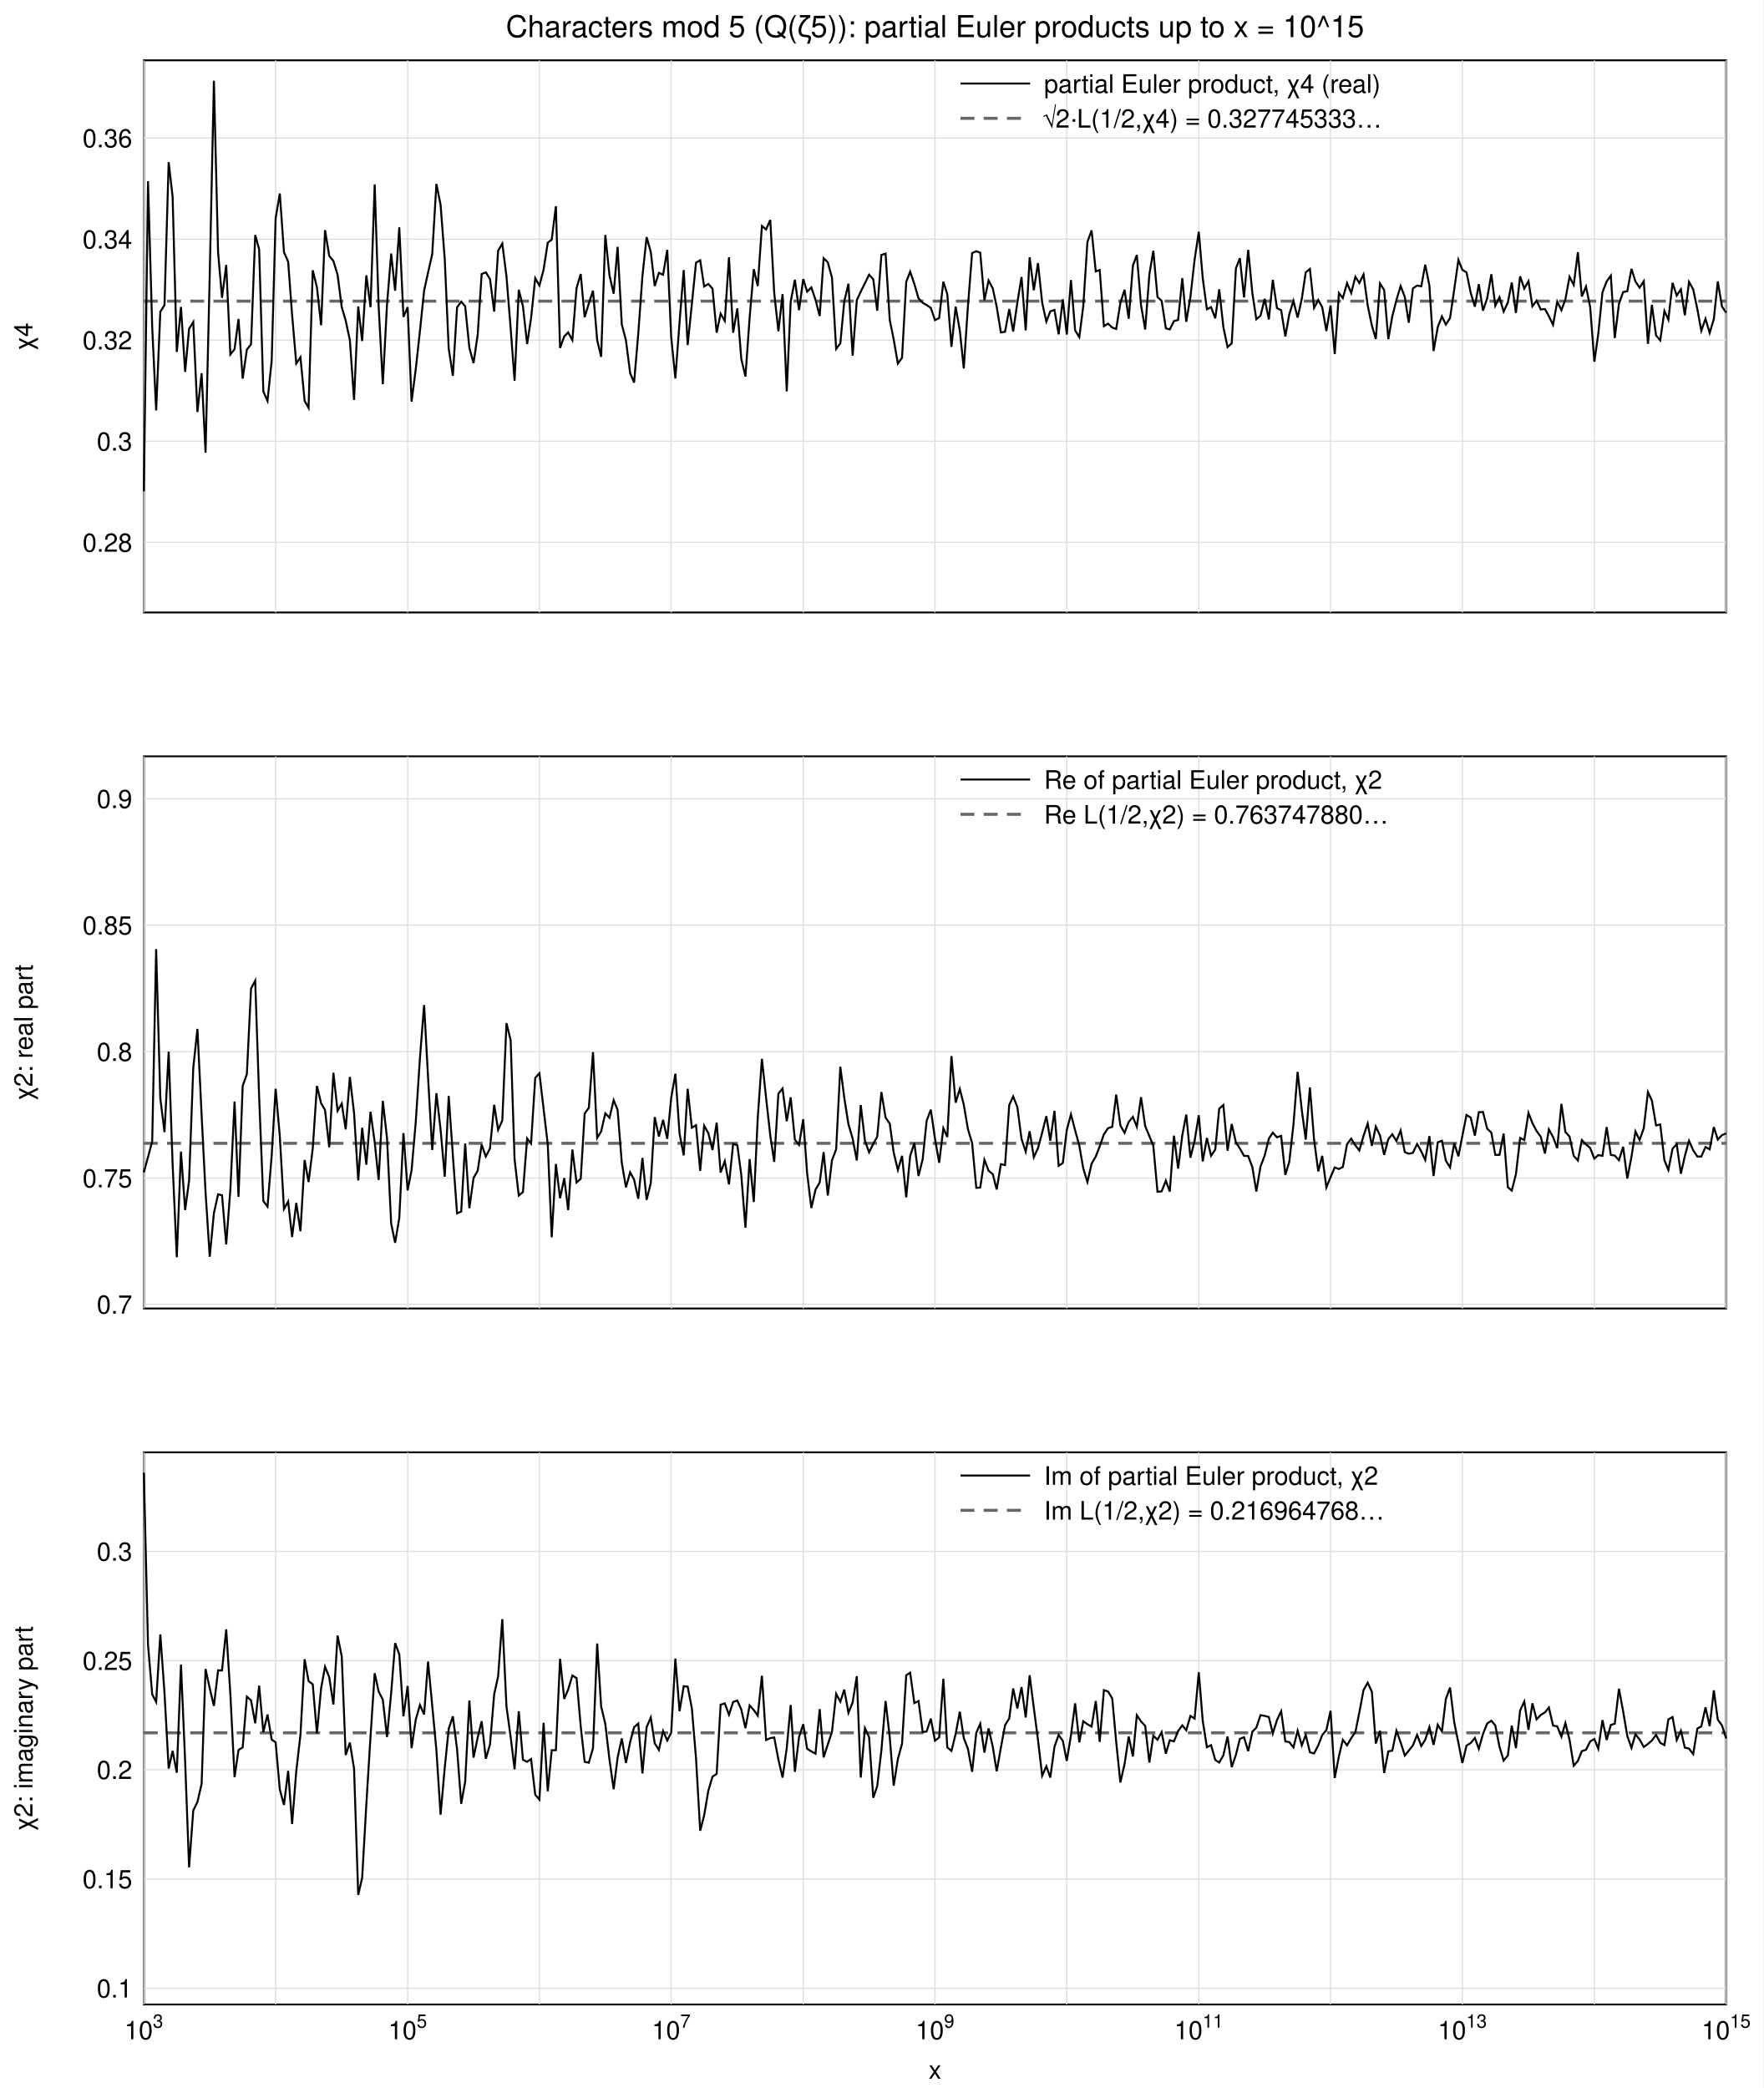
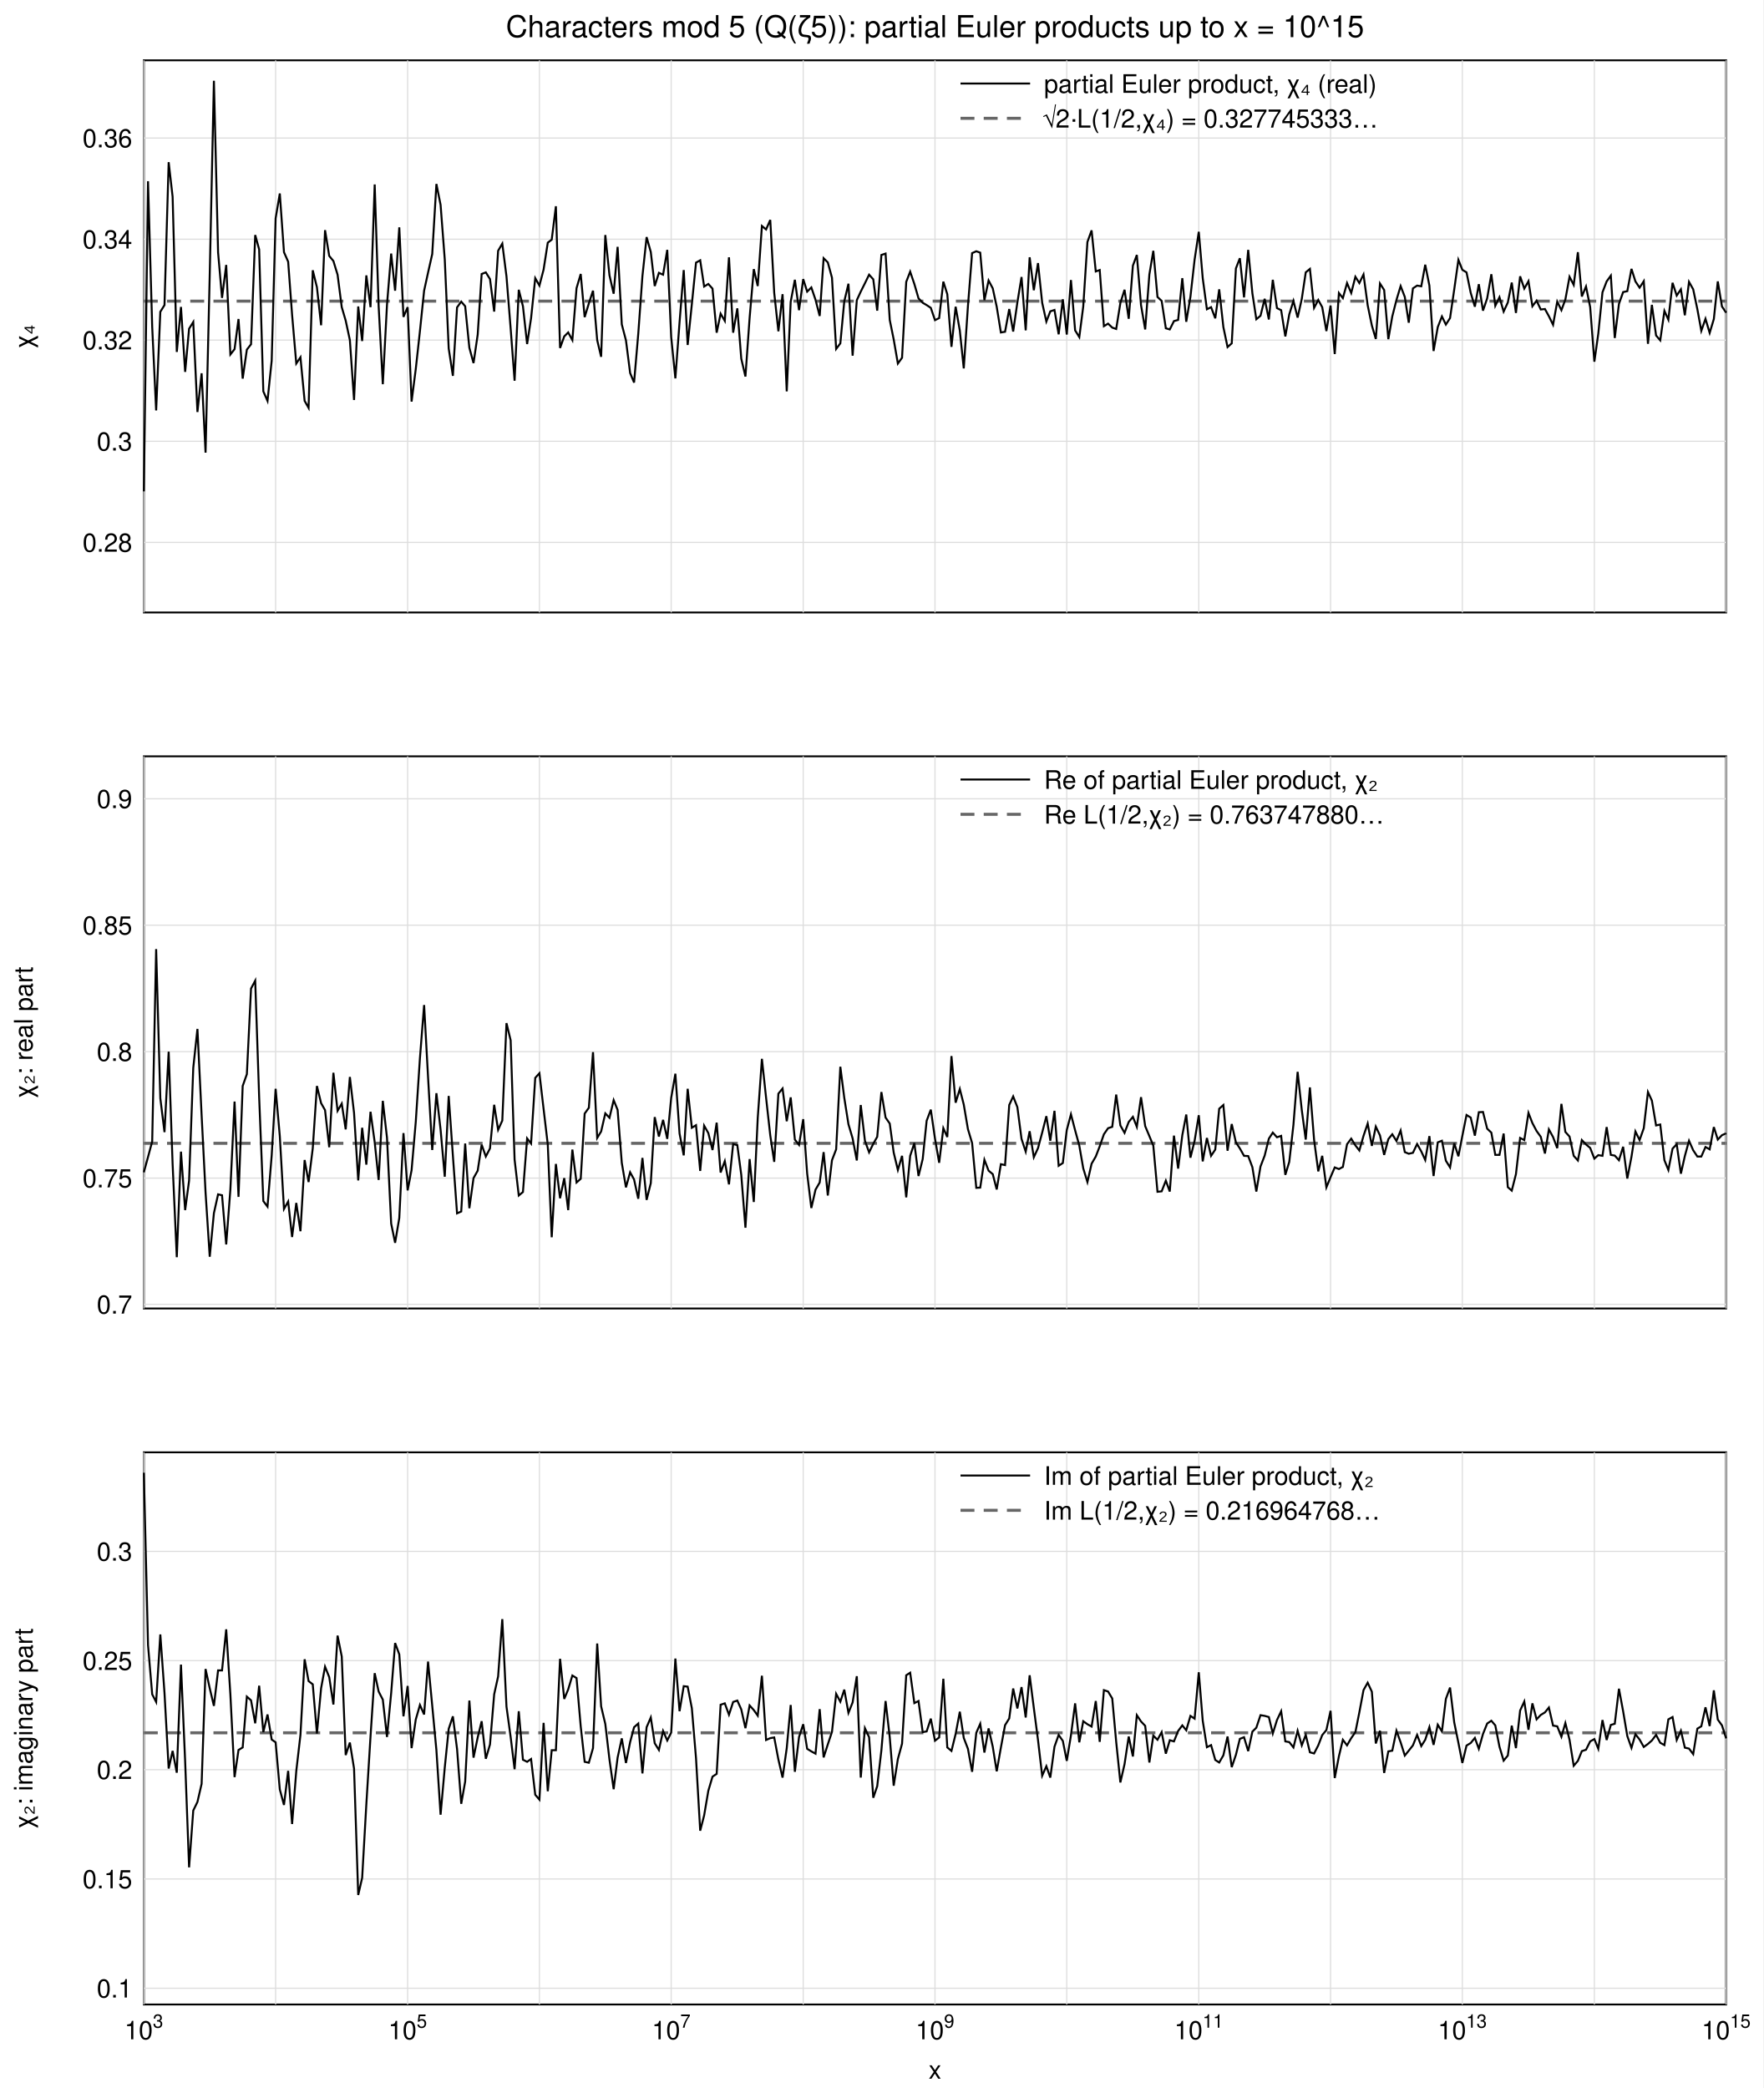
<svg xmlns="http://www.w3.org/2000/svg" width="760" height="900" viewBox="0 0 760 900" font-family="Helvetica, Arial, sans-serif">
  <rect width="760" height="900" fill="white" />
  <rect x="62" y="26" width="682" height="238" fill="white" stroke="#000" stroke-width="0.8" />
  <line x1="62" y1="26" x2="62" y2="264" stroke="#ddd" stroke-width="0.5" />
  <line x1="118.8" y1="26" x2="118.8" y2="264" stroke="#ddd" stroke-width="0.5" />
  <line x1="175.7" y1="26" x2="175.7" y2="264" stroke="#ddd" stroke-width="0.5" />
  <line x1="232.5" y1="26" x2="232.5" y2="264" stroke="#ddd" stroke-width="0.5" />
  <line x1="289.3" y1="26" x2="289.3" y2="264" stroke="#ddd" stroke-width="0.5" />
  <line x1="346.2" y1="26" x2="346.2" y2="264" stroke="#ddd" stroke-width="0.5" />
  <line x1="403" y1="26" x2="403" y2="264" stroke="#ddd" stroke-width="0.5" />
  <line x1="459.8" y1="26" x2="459.8" y2="264" stroke="#ddd" stroke-width="0.5" />
  <line x1="516.7" y1="26" x2="516.7" y2="264" stroke="#ddd" stroke-width="0.5" />
  <line x1="573.5" y1="26" x2="573.5" y2="264" stroke="#ddd" stroke-width="0.5" />
  <line x1="630.3" y1="26" x2="630.3" y2="264" stroke="#ddd" stroke-width="0.5" />
  <line x1="687.2" y1="26" x2="687.2" y2="264" stroke="#ddd" stroke-width="0.5" />
  <line x1="744" y1="26" x2="744" y2="264" stroke="#ddd" stroke-width="0.5" />
  <line x1="62" y1="233.8" x2="744" y2="233.8" stroke="#ddd" stroke-width="0.5" />
  <text x="57" y="237.8" font-size="11" text-anchor="end">0.28</text>
  <line x1="62" y1="190.2" x2="744" y2="190.2" stroke="#ddd" stroke-width="0.5" />
  <text x="57" y="194.2" font-size="11" text-anchor="end">0.3</text>
  <line x1="62" y1="146.6" x2="744" y2="146.6" stroke="#ddd" stroke-width="0.5" />
  <text x="57" y="150.6" font-size="11" text-anchor="end">0.32</text>
  <line x1="62" y1="103.1" x2="744" y2="103.1" stroke="#ddd" stroke-width="0.5" />
  <text x="57" y="107.1" font-size="11" text-anchor="end">0.34</text>
  <line x1="62" y1="59.5" x2="744" y2="59.5" stroke="#ddd" stroke-width="0.5" />
  <text x="57" y="63.5" font-size="11" text-anchor="end">0.36</text>
  <line x1="62" y1="129.8" x2="744" y2="129.8" stroke="#666" stroke-width="1.3" stroke-dasharray="6,4" />
  <polyline points="62,211.8 63.8,78.1 65.6,140.9 67.3,176.9 69.1,134.4 70.9,131.5 72.7,69.9 74.4,84.8 76.2,151.7 78,132.3 79.8,160.3 81.5,141.7 83.3,138.8 85.1,177.6 86.9,160.9 88.6,195.1 90.4,118.3 92.2,34.8 94,108.8 95.7,128.4 97.5,114.2 99.3,152.8 101.1,150.5 102.8,137.5 104.6,163.2 106.4,150.7 108.2,148.4 110,101.3 111.7,107.5 113.5,168.7 115.3,172.8 117.1,155.5 118.8,94.1 120.6,83.4 122.4,108.7 124.2,112.8 125.9,135.7 127.7,156.7 129.5,154 131.3,172.8 133,175.8 134.8,116.5 136.6,123.8 138.4,140.2 140.1,99.2 141.9,110.3 143.7,112.5 145.5,118.4 147.3,132.4 149,138.2 150.8,146.6 152.6,172.4 154.4,132.1 156.1,147 157.9,118.7 159.7,132.4 161.5,79.5 163.2,131.9 165,165.6 166.8,131.4 168.6,109.3 170.3,125.3 172.1,98 173.9,136.6 175.7,132.4 177.4,173.1 179.2,159.1 181,142.7 182.8,125.3 184.5,117.5 186.3,109.5 188.1,79.3 189.9,88.3 191.7,111.8 193.4,150.2 195.2,162 197,132.5 198.8,130 200.5,132 202.3,149.9 204.1,156.5 205.9,144.2 207.6,118.1 209.4,117.4 211.2,120.3 213,134.3 214.7,108.1 216.5,105 218.3,119.1 220.1,141.6 221.8,164.1 223.6,124.9 225.4,132 227.2,148.3 228.9,137.2 230.7,119.9 232.5,123.1 234.3,116.2 236.1,104.6 237.8,103.3 239.6,88.9 241.4,150 243.2,145 244.9,143.3 246.7,146.6 248.5,124.2 250.3,118.1 252,136.7 253.8,130.8 255.6,125.3 257.4,146.6 259.1,153.8 260.9,101.3 262.7,118.7 264.5,126.6 266.2,106.4 268,139.8 269.8,146.7 271.6,160.8 273.3,164.9 275.1,143.9 276.9,119 278.7,102.2 280.5,108.6 282.2,123.3 284,117.6 285.8,118.4 287.6,107.7 289.3,145.3 291.1,163.1 292.9,138.9 294.7,116.4 296.4,148.7 298.2,131.1 300,113.2 301.8,112.2 303.5,123.5 305.3,122.4 307.1,124.4 308.9,143.4 310.6,135.2 312.4,138.3 314.2,110.9 316,143.4 317.8,132.9 319.5,154.6 321.3,162.3 323.1,137 324.9,116 326.6,123.3 328.4,97.4 330.2,98.9 332,94.8 333.7,126.2 335.5,142.8 337.3,126.8 339.1,168.7 340.8,130.1 342.6,120.6 344.4,133.7 346.2,120.3 347.9,125.7 349.7,123.9 351.5,129.2 353.3,136.2 355,111.3 356.8,113.1 358.6,119.7 360.4,150.4 362.2,148 363.9,129.9 365.7,122.3 367.5,153.3 369.3,129.4 371,125.7 372.8,122.1 374.6,118.4 376.4,120.4 378.1,133.9 379.9,109.9 381.7,109.3 383.5,137.9 385.2,146.3 387,156.7 388.8,154.2 390.6,121.5 392.3,117.1 394.1,122.4 395.9,128.6 397.7,130.5 399.4,131.5 401.2,132.7 403,138 404.8,137.1 406.6,121.4 408.3,126.8 410.1,149.5 411.9,132.2 413.7,142.5 415.4,158.8 417.2,131.9 419,109.1 420.8,108.3 422.5,108.9 424.3,129.4 426.1,120.9 427.9,124.3 429.6,132.2 431.4,143.3 433.2,143 435,133.2 436.7,142.9 438.5,130.4 440.3,119.4 442.1,142.4 443.8,110.9 445.6,125.1 447.4,113.4 449.2,130.5 451,138.6 452.7,134.2 454.5,133.6 456.3,144.1 458.1,129 459.8,144.2 461.6,120.7 463.4,142.4 465.2,145.3 466.9,132.1 468.7,104.3 470.5,99.3 472.3,117 474,116.4 475.8,140.6 477.6,139.5 479.4,141.2 481.1,141.8 482.9,130.6 484.7,124.9 486.5,137.4 488.3,114.5 490,109.9 491.8,131.5 493.6,142 495.4,118.3 497.1,108.1 498.9,128 500.7,129.7 502.5,141.5 504.2,142 506,138.4 507.8,137.9 509.6,119.9 511.3,138.7 513.1,127.9 514.9,111.9 516.7,99.9 518.4,119.9 520.2,133.3 522,132.4 523.8,137.2 525.5,124.7 527.3,141 529.1,149.6 530.9,148 532.7,115.7 534.4,111.3 536.2,128.2 538,107.7 539.8,126.4 541.5,137.6 543.3,136.1 545.1,128.8 546.9,137.7 548.6,120.6 550.4,132.8 552.2,133.7 554,145 555.7,135.5 557.5,129.7 559.3,136.9 561.1,128.8 562.8,117.4 564.6,115.9 566.4,132.7 568.2,129.3 569.9,132.4 571.7,142.7 573.5,131.7 575.3,152.6 577.1,126.3 578.8,128.5 580.6,122 582.4,126.3 584.2,119.3 585.9,122 587.7,118.3 589.5,131.6 591.3,140.3 593,146.1 594.8,122.2 596.6,125 598.4,146.2 600.1,136.4 601.9,129.3 603.7,123.3 605.5,128 607.2,139.1 609,124.3 610.8,123.1 612.6,123.4 614.3,114.1 616.1,123.1 617.9,151.3 619.7,141 621.5,136.4 623.2,139.9 625,137.1 626.8,124.8 628.6,112 630.3,116.3 632.1,117.4 633.9,126.2 635.7,132.2 637.4,122.5 639.2,133.9 641,128.6 642.8,118.2 644.5,131.8 646.3,128.1 648.1,134.3 649.9,130.4 651.6,121.8 653.4,134.9 655.2,119.1 657,124.4 658.8,121.2 660.5,132 662.3,129.6 664.1,133.4 665.9,133.2 667.6,136.3 669.4,140 671.2,130 673,133.7 674.7,129.1 676.5,119.3 678.3,122.8 680.1,108.7 681.8,127.8 683.6,123.5 685.4,132.4 687.2,155.9 688.9,143.8 690.7,126 692.5,121.3 694.3,118.8 696,145.7 697.8,131 699.6,125.9 701.4,125.5 703.2,115.9 704.9,121.3 706.7,124 708.5,121.2 710.3,148.2 712,131.4 713.8,144.6 715.6,146.7 717.4,134 719.1,137.8 720.9,121.9 722.7,127.4 724.5,124.7 726.2,135.9 728,121.5 729.8,124.7 731.6,133.3 733.3,142.6 735.1,137.4 736.9,143.5 738.7,137.5 740.4,121.3 742.2,132.1 744,134.8" fill="none" stroke="#000" stroke-width="0.85" />
  <line x1="414" y1="36" x2="444" y2="36" stroke="#000" stroke-width="0.85" />
-   <text x="450" y="40" font-size="11">partial Euler product, χ4 (real)</text>
+   <text x="450" y="40" font-size="11">partial Euler product, χ₄ (real)</text>
  <line x1="414" y1="51" x2="444" y2="51" stroke="#666" stroke-width="1.3" stroke-dasharray="6,4" />
-   <text x="450" y="55" font-size="11">√2·L(1/2,χ4) = 0.327745333…</text>
-   <text x="14" y="145" font-size="11" text-anchor="middle" transform="rotate(-90 14 145)">χ4</text>
+   <text x="450" y="55" font-size="11">√2·L(1/2,χ₄) = 0.327745333…</text>
+   <text x="14" y="145" font-size="11" text-anchor="middle" transform="rotate(-90 14 145)">χ₄</text>
  <text x="403.0" y="16" font-size="13" text-anchor="middle">Characters mod 5 (Q(ζ5)): partial Euler products up to x = 10^15</text>
  <rect x="62" y="326" width="682" height="238" fill="white" stroke="#000" stroke-width="0.8" />
  <line x1="62" y1="326" x2="62" y2="564" stroke="#ddd" stroke-width="0.5" />
  <line x1="118.8" y1="326" x2="118.8" y2="564" stroke="#ddd" stroke-width="0.5" />
  <line x1="175.7" y1="326" x2="175.7" y2="564" stroke="#ddd" stroke-width="0.5" />
  <line x1="232.5" y1="326" x2="232.5" y2="564" stroke="#ddd" stroke-width="0.5" />
  <line x1="289.3" y1="326" x2="289.3" y2="564" stroke="#ddd" stroke-width="0.5" />
  <line x1="346.2" y1="326" x2="346.2" y2="564" stroke="#ddd" stroke-width="0.5" />
  <line x1="403" y1="326" x2="403" y2="564" stroke="#ddd" stroke-width="0.5" />
  <line x1="459.8" y1="326" x2="459.8" y2="564" stroke="#ddd" stroke-width="0.5" />
  <line x1="516.7" y1="326" x2="516.7" y2="564" stroke="#ddd" stroke-width="0.5" />
  <line x1="573.5" y1="326" x2="573.5" y2="564" stroke="#ddd" stroke-width="0.5" />
  <line x1="630.3" y1="326" x2="630.3" y2="564" stroke="#ddd" stroke-width="0.5" />
  <line x1="687.2" y1="326" x2="687.2" y2="564" stroke="#ddd" stroke-width="0.5" />
  <line x1="744" y1="326" x2="744" y2="564" stroke="#ddd" stroke-width="0.5" />
  <line x1="62" y1="562.2" x2="744" y2="562.2" stroke="#ddd" stroke-width="0.5" />
  <text x="57" y="566.2" font-size="11" text-anchor="end">0.7</text>
  <line x1="62" y1="507.8" x2="744" y2="507.8" stroke="#ddd" stroke-width="0.5" />
  <text x="57" y="511.8" font-size="11" text-anchor="end">0.75</text>
  <line x1="62" y1="453.3" x2="744" y2="453.3" stroke="#ddd" stroke-width="0.5" />
  <text x="57" y="457.3" font-size="11" text-anchor="end">0.8</text>
  <line x1="62" y1="398.8" x2="744" y2="398.8" stroke="#ddd" stroke-width="0.5" />
  <text x="57" y="402.8" font-size="11" text-anchor="end">0.85</text>
  <line x1="62" y1="344.3" x2="744" y2="344.3" stroke="#ddd" stroke-width="0.5" />
  <text x="57" y="348.3" font-size="11" text-anchor="end">0.9</text>
  <line x1="62" y1="492.8" x2="744" y2="492.8" stroke="#666" stroke-width="1.3" stroke-dasharray="6,4" />
  <polyline points="62,505.3 63.8,498.7 65.6,492 67.3,409.1 69.1,473.4 70.9,488 72.7,453.3 74.4,501.8 76.2,541.9 78,496.4 79.8,521.6 81.5,508.9 83.3,460.3 85.1,443.5 86.9,480.7 88.6,514 90.4,541.7 92.2,522.9 94,514.8 95.7,515.2 97.5,536.4 99.3,512.6 101.1,474.8 102.8,515.9 104.6,468.1 106.4,463 108.2,426.1 110,422.7 111.7,472.9 113.5,517.7 115.3,520.1 117.1,498.1 118.8,469.3 120.6,489.7 122.4,521.1 124.2,517.9 125.9,533.2 127.7,518.5 129.5,530.7 131.3,500 133,509.5 134.8,495 136.6,468.1 138.4,475.5 140.1,478.5 141.9,494.5 143.7,462.4 145.5,478.8 147.3,475.7 149,486.8 150.8,464.2 152.6,479.7 154.4,508.8 156.1,486.1 157.9,502 159.7,479.2 161.5,492.3 163.2,508.6 165,474.5 166.8,490.4 168.6,527.4 170.3,535.7 172.1,525 173.9,488.4 175.7,513.1 177.4,504.4 179.2,483.6 181,456.1 182.8,433.2 184.5,464.3 186.3,495.7 188.1,471.2 189.9,486.9 191.7,507.2 193.4,472.4 195.2,498.1 197,523 198.8,522.2 200.5,492.9 202.3,520.8 204.1,507.8 205.9,504.6 207.6,493.4 209.4,498.5 211.2,495 213,476.2 214.7,487 216.5,483 218.3,441 220.1,448.4 221.8,499.8 223.6,515.3 225.4,513.8 227.2,490.7 228.9,492.9 230.7,464.6 232.5,462.6 234.3,478 236.1,493.3 237.8,533.3 239.6,501.7 241.4,516.5 243.2,507.8 244.9,521.6 246.7,495.5 248.5,509.7 250.3,508.1 252,480 253.8,477.5 255.6,453.5 257.4,490.5 259.1,487.7 260.9,479.9 262.7,481.8 264.5,474.2 266.2,478.4 268,501.2 269.8,511.8 271.6,505.3 273.3,508.4 275.1,516.7 276.9,499.1 278.7,517.2 280.5,510 282.2,481.5 284,489.9 285.8,482.7 287.6,490.9 289.3,473.2 291.1,462.8 292.9,488.6 294.7,498 296.4,469.3 298.2,486.1 300,485 301.8,504.7 303.5,485.2 305.3,488.4 307.1,495.7 308.9,483.9 310.6,505.4 312.4,500.5 314.2,510.5 316,493.1 317.8,493.6 319.5,506.4 321.3,529.2 323.1,499.6 324.9,518.1 326.6,481.9 328.4,456.4 330.2,473.2 332,489.4 333.7,500.8 335.5,471.4 337.3,469.2 339.1,483.3 340.8,473 342.6,491.2 344.4,493.5 346.2,482.4 347.9,505.8 349.7,520.7 351.5,512.8 353.3,509.7 355,496.6 356.8,515.3 358.6,500.1 360.4,495.4 362.2,459.8 363.9,473.2 365.7,484.6 367.5,490.7 369.3,500.2 371,476.3 372.8,491.7 374.6,496.7 376.4,493 378.1,490 379.9,470.7 381.7,481.7 383.5,484.3 385.2,496.8 387,504.3 388.8,498.2 390.6,516.1 392.3,498.2 394.1,492.7 395.9,506.9 397.7,499.6 399.4,483.1 401.2,478.3 403,490.8 404.8,501.2 406.6,486.3 408.3,490.1 410.1,455.2 411.9,475.3 413.7,469.4 415.4,476.1 417.2,486.7 419,492.7 420.8,512 422.5,511.9 424.3,499.9 426.1,504.6 427.9,506.1 429.6,512.7 431.4,501.8 433.2,502.2 435,476.3 436.7,472.6 438.5,477.2 440.3,490.9 442.1,496.4 443.8,487.6 445.6,498.8 447.4,494.9 449.2,488.2 451,481.1 452.7,491.7 454.5,478.8 456.3,502.5 458.1,501.3 459.8,487.1 461.6,480.3 463.4,487.2 465.2,493.8 466.9,503.6 468.7,509.5 470.5,501.6 472.3,498.5 474,494.1 475.8,488.9 477.6,486.3 479.4,485.7 481.1,471.8 482.9,485.1 484.7,488.3 486.5,483.6 488.3,481.4 490,485.7 491.8,472.9 493.6,485.4 495.4,489.7 497.1,493.8 498.9,513.7 500.7,513.5 502.5,508.9 504.2,513.6 506,489.5 507.8,503.7 509.6,489.3 511.3,480.4 513.1,499 514.9,491.7 516.7,480.7 518.4,500.6 520.2,490.5 522,498.2 523.8,495.5 525.5,477.9 527.3,476.3 529.1,496 530.9,484.5 532.7,492.4 534.4,495 536.2,498.2 538,498.3 539.8,503.1 541.5,513.6 543.3,502.8 545.1,498.1 546.9,490.8 548.6,488.2 550.4,490.2 552.2,489.6 554,506.4 555.7,500.8 557.5,484.8 559.3,462 561.1,478.5 562.8,491.2 564.6,468.7 566.4,491.3 568.2,504.9 569.9,498.2 571.7,511.8 573.5,507.4 575.3,503.2 577.1,503.9 578.8,503 580.6,493.2 582.4,490.8 584.2,493.7 585.9,495.9 587.7,489.6 589.5,484.3 591.3,493.9 593,485.6 594.8,489.4 596.6,497.8 598.4,491 600.1,488.9 601.9,491.8 603.7,487.3 605.5,496.6 607.2,497.3 609,496.9 610.8,493.1 612.6,496.3 614.3,500 616.1,489.7 617.9,506.9 619.7,492.4 621.5,491.7 623.2,500.3 625,503.2 626.8,492.8 628.6,498.4 630.3,489.6 632.1,480.6 633.9,481.7 635.7,489.5 637.4,479.4 639.2,479.3 641,486.5 642.8,488.2 644.5,497.8 646.3,497.8 648.1,488.6 649.9,511.7 651.6,513.2 653.4,506.1 655.2,490.5 657,491.4 658.8,479.7 660.5,484.1 662.3,487.5 664.1,490 665.9,497.2 667.6,486.8 669.4,490.1 671.2,494.9 673,475.8 674.7,487.9 676.5,489.9 678.3,498.2 680.1,500.2 681.8,491.4 683.6,493.3 685.4,494.8 687.2,499.4 688.9,497.9 690.7,498.2 692.5,485.8 694.3,497.8 696,498.1 697.8,500.1 699.6,494.3 701.4,508 703.2,498.6 704.9,487.7 706.7,491.4 708.5,486.3 710.3,470.7 712,474.4 713.8,485.1 715.6,484.7 717.4,500.1 719.1,504.3 720.9,495.1 722.7,493.2 724.5,505.9 726.2,498.3 728,491.7 729.8,495.8 731.6,498.5 733.3,498.5 735.1,494.4 736.9,495.4 738.7,485.8 740.4,491.2 742.2,489.3 744,488.5" fill="none" stroke="#000" stroke-width="0.85" />
  <line x1="414" y1="336" x2="444" y2="336" stroke="#000" stroke-width="0.85" />
-   <text x="450" y="340" font-size="11">Re of partial Euler product, χ2</text>
+   <text x="450" y="340" font-size="11">Re of partial Euler product, χ₂</text>
  <line x1="414" y1="351" x2="444" y2="351" stroke="#666" stroke-width="1.3" stroke-dasharray="6,4" />
-   <text x="450" y="355" font-size="11">Re L(1/2,χ2) = 0.763747880…</text>
-   <text x="14" y="445" font-size="11" text-anchor="middle" transform="rotate(-90 14 445)">χ2: real part</text>
+   <text x="450" y="355" font-size="11">Re L(1/2,χ₂) = 0.763747880…</text>
+   <text x="14" y="445" font-size="11" text-anchor="middle" transform="rotate(-90 14 445)">χ₂: real part</text>
  <rect x="62" y="626" width="682" height="238" fill="white" stroke="#000" stroke-width="0.8" />
  <line x1="62" y1="626" x2="62" y2="864" stroke="#ddd" stroke-width="0.5" />
  <text x="62" y="879" font-size="11" text-anchor="middle">10<tspan dy="-5" font-size="8">3</tspan>
  </text>
  <line x1="118.8" y1="626" x2="118.8" y2="864" stroke="#ddd" stroke-width="0.5" />
  <line x1="175.7" y1="626" x2="175.7" y2="864" stroke="#ddd" stroke-width="0.5" />
  <text x="175.7" y="879" font-size="11" text-anchor="middle">10<tspan dy="-5" font-size="8">5</tspan>
  </text>
  <line x1="232.5" y1="626" x2="232.5" y2="864" stroke="#ddd" stroke-width="0.5" />
  <line x1="289.3" y1="626" x2="289.3" y2="864" stroke="#ddd" stroke-width="0.5" />
  <text x="289.3" y="879" font-size="11" text-anchor="middle">10<tspan dy="-5" font-size="8">7</tspan>
  </text>
  <line x1="346.2" y1="626" x2="346.2" y2="864" stroke="#ddd" stroke-width="0.5" />
  <line x1="403" y1="626" x2="403" y2="864" stroke="#ddd" stroke-width="0.5" />
  <text x="403" y="879" font-size="11" text-anchor="middle">10<tspan dy="-5" font-size="8">9</tspan>
  </text>
  <line x1="459.8" y1="626" x2="459.8" y2="864" stroke="#ddd" stroke-width="0.5" />
  <line x1="516.7" y1="626" x2="516.7" y2="864" stroke="#ddd" stroke-width="0.5" />
  <text x="516.7" y="879" font-size="11" text-anchor="middle">10<tspan dy="-5" font-size="8">11</tspan>
  </text>
  <line x1="573.5" y1="626" x2="573.5" y2="864" stroke="#ddd" stroke-width="0.5" />
  <line x1="630.3" y1="626" x2="630.3" y2="864" stroke="#ddd" stroke-width="0.5" />
  <text x="630.3" y="879" font-size="11" text-anchor="middle">10<tspan dy="-5" font-size="8">13</tspan>
  </text>
  <line x1="687.2" y1="626" x2="687.2" y2="864" stroke="#ddd" stroke-width="0.5" />
  <line x1="744" y1="626" x2="744" y2="864" stroke="#ddd" stroke-width="0.5" />
  <text x="744" y="879" font-size="11" text-anchor="middle">10<tspan dy="-5" font-size="8">15</tspan>
  </text>
  <line x1="62" y1="857" x2="744" y2="857" stroke="#ddd" stroke-width="0.5" />
  <text x="57" y="861" font-size="11" text-anchor="end">0.1</text>
  <line x1="62" y1="809.9" x2="744" y2="809.9" stroke="#ddd" stroke-width="0.5" />
  <text x="57" y="813.9" font-size="11" text-anchor="end">0.15</text>
  <line x1="62" y1="762.8" x2="744" y2="762.8" stroke="#ddd" stroke-width="0.5" />
  <text x="57" y="766.8" font-size="11" text-anchor="end">0.2</text>
  <line x1="62" y1="715.8" x2="744" y2="715.8" stroke="#ddd" stroke-width="0.5" />
  <text x="57" y="719.8" font-size="11" text-anchor="end">0.25</text>
  <line x1="62" y1="668.7" x2="744" y2="668.7" stroke="#ddd" stroke-width="0.5" />
  <text x="57" y="672.7" font-size="11" text-anchor="end">0.3</text>
  <line x1="62" y1="746.9" x2="744" y2="746.9" stroke="#666" stroke-width="1.3" stroke-dasharray="6,4" />
  <polyline points="62,634.8 63.8,709.1 65.6,730.3 67.3,733.6 69.1,704.5 70.9,729.7 72.7,762.3 74.4,754.7 76.2,764.1 78,717.5 79.8,759.2 81.5,804.9 83.3,780.4 85.1,776.7 86.9,768.9 88.6,719.4 90.4,727.7 92.2,735.3 94,720 95.7,720 97.5,702.3 99.3,730.4 101.1,766 102.8,754.3 104.6,753.2 106.4,731.3 108.2,732.9 110,742.8 111.7,726.6 113.5,746.6 115.3,739 117.1,749.8 118.8,751 120.6,771.3 122.4,778 124.2,763.3 125.9,786.2 127.7,763.4 129.5,747.8 131.3,715.2 133,724.6 134.8,726 136.6,747.2 138.4,727.7 140.1,718.4 141.9,722.9 143.7,734.7 145.5,705 147.3,714 149,756.5 150.8,751.1 152.6,762.3 154.4,816.8 156.1,809.4 157.9,777.7 159.7,748.5 161.5,721.2 163.2,729.1 165,732.6 166.8,748.7 168.6,729.8 170.3,708.2 172.1,713.1 173.9,739.8 175.7,726.7 177.4,753.5 179.2,741.2 181,734.9 182.8,739 184.5,716.2 186.3,735.2 188.1,754.4 189.9,782.2 191.7,761.9 193.4,745.2 195.2,739.8 197,753.9 198.8,777.5 200.5,767.9 202.3,733 204.1,757.6 205.9,748.9 207.6,741.9 209.4,758.1 211.2,751.9 213,730.3 214.7,722.6 216.5,697.9 218.3,735.6 220.1,748.7 221.8,762.6 223.6,737.6 225.4,758.5 227.2,759.4 228.9,758.2 230.7,773.6 232.5,775.7 234.3,742.6 236.1,772.1 237.8,754.4 239.6,754.4 241.4,715 243.2,732.3 244.9,728.2 246.7,722.2 248.5,723.3 250.3,744.1 252,759.4 253.8,759.8 255.6,753.5 257.4,708.4 259.1,735.5 260.9,743.1 262.7,758.5 264.5,771.2 266.2,757.6 268,749.3 269.8,759.9 271.6,750.9 273.3,744.5 275.1,742.9 276.9,764.4 278.7,744.5 280.5,740.3 282.2,751.4 284,754.3 285.8,746.1 287.6,750.2 289.3,746.8 291.1,714.9 292.9,737.6 294.7,726.8 296.4,727 298.2,736.3 300,757.9 301.8,789.1 303.5,782.5 305.3,771.9 307.1,765.8 308.9,764.6 310.6,734.8 312.4,734.2 314.2,739.1 316,733.6 317.8,733 319.5,736.8 321.3,744.9 323.1,735.1 324.9,737.1 326.6,739.5 328.4,722.3 330.2,750 332,749.2 333.7,748.9 335.5,758.4 337.3,766.2 339.1,753.5 340.8,734.9 342.6,763.7 344.4,748.7 346.2,743.2 347.9,753.8 349.7,754.9 351.5,755.9 353.3,736.7 355,757.5 356.8,751.9 358.6,746.5 360.4,730.1 362.2,733.5 363.9,728.3 365.7,738.3 367.5,733.8 369.3,722.5 371,766.2 372.8,744.9 374.6,748.8 376.4,774.9 378.1,769.9 379.9,754.4 381.7,733.2 383.5,748.8 385.2,769.7 387,758.2 388.8,751.6 390.6,722.1 392.3,721 394.1,734.1 395.9,733.2 397.7,746.6 399.4,746.3 401.2,740.8 403,750.3 404.8,748.9 406.6,723.6 408.3,753.2 410.1,754.7 411.9,747.4 413.7,737.8 415.4,749.1 417.2,753.8 419,763.7 420.8,746.9 422.5,743 424.3,755.4 426.1,745 427.9,752.9 429.6,763.5 431.4,753.3 433.2,743.6 435,740.7 436.7,727.8 438.5,736.4 440.3,727.2 442.1,740.3 443.8,722.1 445.6,736.2 447.4,750 449.2,765.4 451,761.3 452.7,766.2 454.5,752.9 456.3,747.8 458.1,750.4 459.8,759 461.6,748 463.4,734.2 465.2,751 466.9,741.9 468.7,743.2 470.5,744.2 472.3,733.2 474,750.8 475.8,728.5 477.6,729.1 479.4,732.1 481.1,750.8 482.9,768.3 484.7,760.4 486.5,748.5 488.3,757.1 490,739.3 491.8,742 493.6,743.9 495.4,759.7 497.1,748.1 498.9,749.9 500.7,746.6 502.5,755.9 504.2,750.1 506,750.6 507.8,746.1 509.6,743.7 511.3,745.8 513.1,739.6 514.9,740.8 516.7,720.8 518.4,741.7 520.2,753.1 522,752.2 523.8,758.6 525.5,759.7 527.3,756.6 529.1,748.5 530.9,761.7 532.7,756.4 534.4,749.5 536.2,748.8 538,754.8 539.8,746.4 541.5,744.7 543.3,739.3 545.1,739.6 546.9,740.1 548.6,747.2 550.4,741.4 552.2,737.6 554,750.6 555.7,750.9 557.5,753.2 559.3,746 561.1,752.3 562.8,747.8 564.6,755.3 566.4,755.8 568.2,752.3 569.9,747.9 571.7,745.7 573.5,737.4 575.3,766.4 577.1,757 578.8,749.9 580.6,752.3 582.4,749.2 584.2,746.6 585.9,738.1 587.7,728.5 589.5,725.3 591.3,729.2 593,751.5 594.8,746 596.6,764.2 598.4,754.9 600.1,754.6 601.9,746 603.7,751 605.5,756.7 607.2,754.6 609,752.3 610.8,747.8 612.6,752.6 614.3,749.9 616.1,744.4 617.9,752.1 619.7,743.4 621.5,746.3 623.2,732.3 625,727.4 626.8,742.4 628.6,751.2 630.3,759.9 632.1,752.4 633.9,751.3 635.7,749.1 637.4,753.8 639.2,747.4 641,742.9 642.8,741.7 644.5,743.7 646.3,752.9 648.1,758.9 649.9,756.7 651.6,743.8 653.4,753.5 655.2,737.3 657,733.4 658.8,745.6 660.5,734.2 662.3,741.1 664.1,739.2 665.9,738.1 667.6,736 669.4,743.8 671.2,744.1 673,748.6 674.7,742.7 676.5,749.9 678.3,761.1 680.1,759 681.8,754.8 683.6,754.2 685.4,750.6 687.2,749.6 688.9,753.8 690.7,741.4 692.5,750 694.3,743.5 696,743 697.8,727.9 699.6,737.6 701.4,748.3 703.2,753.4 704.9,747.5 706.7,749.8 708.5,753 710.3,751.7 712,750.2 713.8,747.8 715.6,751.2 717.4,752.2 719.1,741.1 720.9,740.1 722.7,750 724.5,746 726.2,753.3 728,753.7 729.8,756.1 731.6,745.1 733.3,744.1 735.1,735.9 736.9,744 738.7,728.6 740.4,741.2 742.2,743.7 744,749.3" fill="none" stroke="#000" stroke-width="0.85" />
  <line x1="414" y1="636" x2="444" y2="636" stroke="#000" stroke-width="0.85" />
-   <text x="450" y="640" font-size="11">Im of partial Euler product, χ2</text>
+   <text x="450" y="640" font-size="11">Im of partial Euler product, χ₂</text>
  <line x1="414" y1="651" x2="444" y2="651" stroke="#666" stroke-width="1.3" stroke-dasharray="6,4" />
-   <text x="450" y="655" font-size="11">Im L(1/2,χ2) = 0.216964768…</text>
-   <text x="14" y="745" font-size="11" text-anchor="middle" transform="rotate(-90 14 745)">χ2: imaginary part</text>
+   <text x="450" y="655" font-size="11">Im L(1/2,χ₂) = 0.216964768…</text>
+   <text x="14" y="745" font-size="11" text-anchor="middle" transform="rotate(-90 14 745)">χ₂: imaginary part</text>
  <text x="403.0" y="896" font-size="11" text-anchor="middle">x</text>
</svg>
